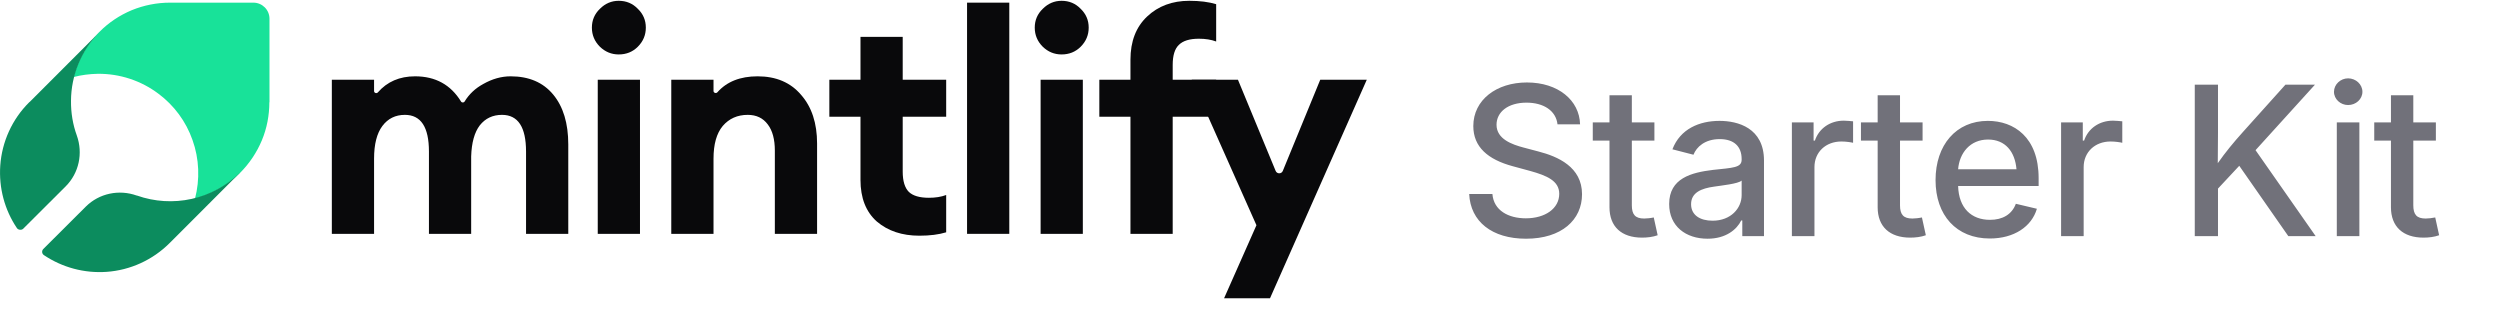
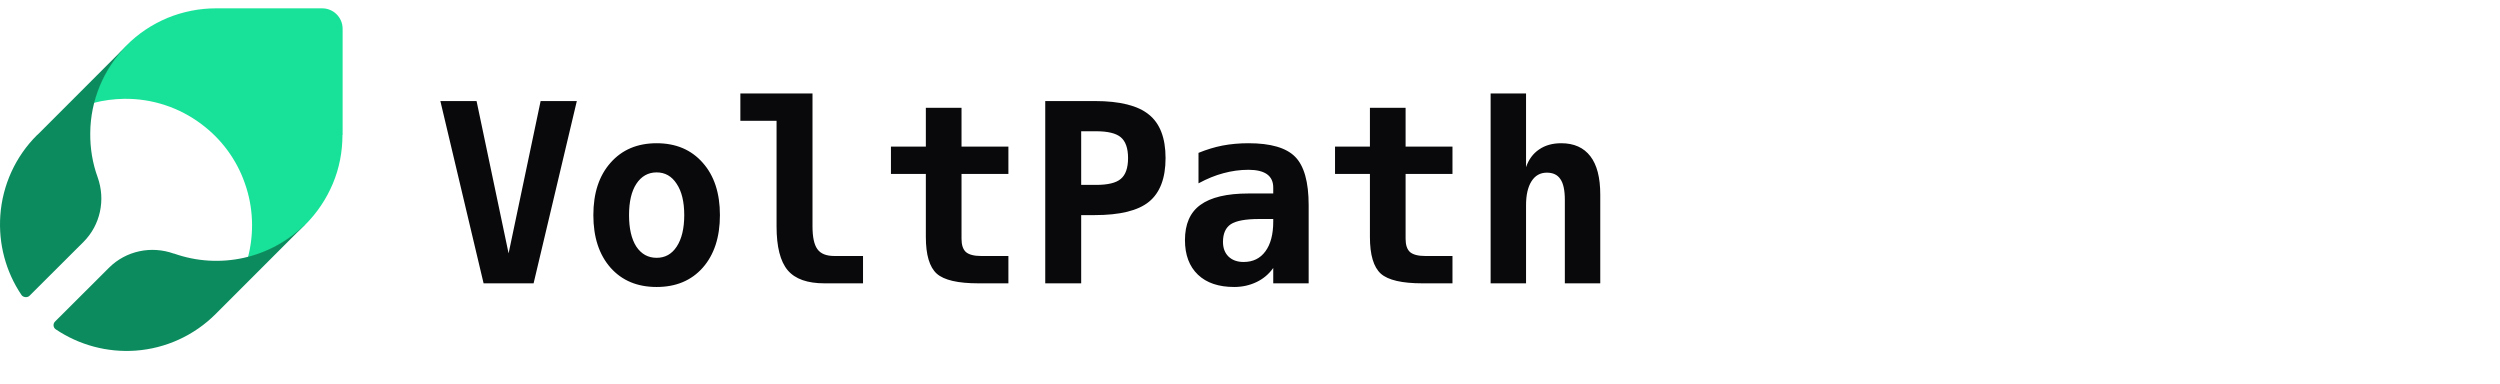
- <svg xmlns="http://www.w3.org/2000/svg" width="180" height="23" viewBox="0 0 180 23" fill="none">
-   <path d="M91.44 21.476H88.133L90.464 16.216L85.802 5.74H89.132L91.847 12.307C91.943 12.536 92.268 12.536 92.362 12.306L95.058 5.74H98.409L91.44 21.476Z" fill="#09090B" />
-   <path d="M81.393 16.837V8.403H79.152V5.74H81.393V4.297C81.393 2.98 81.792 1.944 82.592 1.19C83.391 0.435 84.404 0.058 85.633 0.058C86.387 0.058 87.031 0.139 87.564 0.302V2.988C87.208 2.854 86.794 2.788 86.32 2.788C85.655 2.788 85.174 2.936 84.878 3.232C84.582 3.513 84.434 3.994 84.434 4.674V5.74H87.564V8.403H84.434V16.837H81.393Z" fill="#09090B" />
-   <path d="M76.433 3.92C75.915 3.92 75.463 3.735 75.079 3.365C74.694 2.98 74.502 2.521 74.502 1.989C74.502 1.456 74.694 1.005 75.079 0.635C75.463 0.25 75.915 0.058 76.433 0.058C76.98 0.058 77.438 0.25 77.809 0.635C78.193 1.005 78.386 1.456 78.386 1.989C78.386 2.521 78.193 2.98 77.809 3.365C77.438 3.735 76.98 3.92 76.433 3.92ZM74.924 16.837V5.74H77.964V16.837H74.924Z" fill="#09090B" />
-   <path d="M69.628 16.837V0.191H72.669V16.837H69.628Z" fill="#09090B" />
-   <path d="M66.194 16.97C64.951 16.97 63.93 16.63 63.131 15.949C62.347 15.254 61.955 14.255 61.955 12.953V8.403H59.713V5.74H61.955V2.655H64.995V5.74H68.125V8.403H64.995V12.354C64.995 13.034 65.143 13.523 65.439 13.819C65.735 14.1 66.216 14.24 66.882 14.24C67.355 14.24 67.769 14.174 68.125 14.04V16.726C67.592 16.889 66.948 16.97 66.194 16.97Z" fill="#09090B" />
-   <path d="M48.332 16.837V5.74H51.373V6.551C51.373 6.688 51.559 6.748 51.65 6.646C52.328 5.879 53.293 5.495 54.546 5.495C55.878 5.495 56.921 5.939 57.676 6.827C58.445 7.7 58.83 8.869 58.83 10.334V16.837H55.789V10.844C55.789 10.03 55.619 9.402 55.279 8.958C54.939 8.499 54.458 8.27 53.836 8.27C53.096 8.27 52.497 8.536 52.038 9.069C51.594 9.601 51.373 10.386 51.373 11.421V16.837H48.332Z" fill="#09090B" />
-   <path d="M44.547 3.92C44.029 3.92 43.578 3.735 43.193 3.365C42.809 2.98 42.616 2.521 42.616 1.989C42.616 1.456 42.809 1.005 43.193 0.635C43.578 0.25 44.029 0.058 44.547 0.058C45.095 0.058 45.553 0.25 45.923 0.635C46.308 1.005 46.5 1.456 46.5 1.989C46.5 2.521 46.308 2.98 45.923 3.365C45.553 3.735 45.095 3.92 44.547 3.92ZM43.038 16.837V5.74H46.079V16.837H43.038Z" fill="#09090B" />
-   <path d="M37.875 16.837V10.911C37.875 9.15 37.298 8.27 36.144 8.27C35.478 8.27 34.945 8.521 34.546 9.024C34.161 9.527 33.954 10.275 33.924 11.266V16.837H30.884V10.911C30.884 9.15 30.306 8.27 29.152 8.27C28.472 8.27 27.932 8.536 27.532 9.069C27.133 9.601 26.933 10.386 26.933 11.421V16.837H23.892V5.74H26.933V6.559C26.933 6.695 27.116 6.755 27.206 6.652C27.878 5.881 28.771 5.495 29.885 5.495C31.349 5.495 32.452 6.1 33.193 7.309C33.252 7.404 33.395 7.403 33.454 7.307C33.774 6.78 34.219 6.361 34.79 6.05C35.441 5.68 36.099 5.495 36.765 5.495C38.082 5.495 39.103 5.932 39.828 6.805C40.553 7.678 40.916 8.876 40.916 10.4V16.837H37.875Z" fill="#09090B" />
-   <path d="M19.403 7.362V1.35C19.403 0.705 18.879 0.191 18.244 0.191H12.235C11.291 0.191 10.357 0.378 9.487 0.733C8.618 1.098 7.824 1.621 7.16 2.295L7.114 2.341C6.235 3.23 5.609 4.333 5.291 5.548C5.861 5.399 6.45 5.324 7.039 5.314C8.609 5.296 10.151 5.801 11.403 6.745C12.534 7.586 13.394 8.746 13.861 10.083C14.347 11.438 14.403 12.916 14.039 14.309C15.244 13.991 16.356 13.364 17.244 12.486L17.291 12.439C17.954 11.775 18.487 10.98 18.851 10.111C19.216 9.241 19.393 8.306 19.393 7.362H19.403Z" fill="#18E299" />
-   <path d="M5.112 7.26C5.121 5.416 5.857 3.646 7.151 2.324L2.151 7.326C2.133 7.344 2.114 7.354 2.095 7.372C0.876 8.583 0.14 10.204 0.019 11.918C-0.092 13.52 0.327 15.103 1.22 16.426C1.306 16.552 1.537 16.593 1.667 16.472L4.73 13.417C5.689 12.458 5.987 11.033 5.531 9.757C5.242 8.965 5.103 8.117 5.112 7.26Z" fill="#0C8C5E" />
-   <path d="M17.262 12.44C16.303 13.38 15.102 14.032 13.799 14.321C12.486 14.61 11.127 14.526 9.861 14.079C9.861 14.079 9.851 14.079 9.842 14.079C8.567 13.622 7.142 13.921 6.183 14.871L3.12 17.926C2.99 18.056 3.009 18.27 3.167 18.373C4.489 19.258 6.072 19.686 7.673 19.574C9.386 19.453 10.997 18.717 12.216 17.497L12.263 17.451L17.262 12.449V12.44Z" fill="#0C8C5E" />
-   <text x="105" y="17" font-family="Inter, ui-sans-serif, system-ui, -apple-system, sans-serif" font-size="15" font-weight="500" fill="#71717A" letter-spacing="-0.01em">Starter Kit</text>
+ <svg xmlns="http://www.w3.org/2000/svg" width="150" height="23" viewBox="0 0 150 23" fill="none">
+   <g transform="translate(0, 0.5) scale(0.041)">
+     <path d="M501.402 185.33V29.962C501.402 13.29 487.876 0 471.453 0H316.156C291.763 0 267.611 4.832 245.15 14.014C222.689 23.438 202.16 36.969 185.012 54.367L183.804 55.575C161.101 78.53 144.92 107.042 136.708 138.454C151.441 134.588 166.656 132.655 181.871 132.413C222.447 131.93 262.298 144.978 294.661 169.383C323.885 191.13 346.104 221.092 358.18 255.645C370.739 290.681 372.188 328.859 362.769 364.862C393.925 356.647 422.666 340.457 445.611 317.744L446.818 316.536C463.966 299.38 477.732 278.841 487.151 256.37C496.571 233.898 501.16 209.735 501.16 185.33H501.402Z" fill="#18E299" />
+     <path d="M132.071 182.706C132.312 135.044 151.32 89.307 184.764 55.125L55.557 184.391C55.076 184.873 54.594 185.113 54.113 185.595C22.593 216.888 3.586 258.774 0.458 303.066C-2.43 344.47 8.397 385.392 31.496 419.575C33.699 422.835 39.677 423.907 43.046 420.778L122.206 341.822C146.989 317.028 154.689 280.198 142.899 247.219C135.44 226.758 131.831 204.852 132.071 182.706Z" fill="#0C8C5E" />
+     <path d="M446.067 316.547C421.284 340.86 390.245 357.71 356.56 365.172C322.634 372.635 287.506 370.468 254.783 358.914C254.783 358.914 254.542 358.914 254.301 358.914C221.338 347.118 184.525 354.821 159.742 379.375L80.581 458.331C77.212 461.701 77.694 467.238 81.784 469.885C115.95 492.754 156.855 503.827 198.24 500.938C242.512 497.809 284.137 478.792 315.656 447.258L316.859 446.054L446.067 316.788V316.547Z" fill="#0C8C5E" />
+   </g>
+   <text x="26" y="17" font-family="Geist Mono, ui-monospace, monospace" font-size="15" font-weight="600" fill="#09090B" letter-spacing="-0.01em">VoltPath</text>
</svg>
